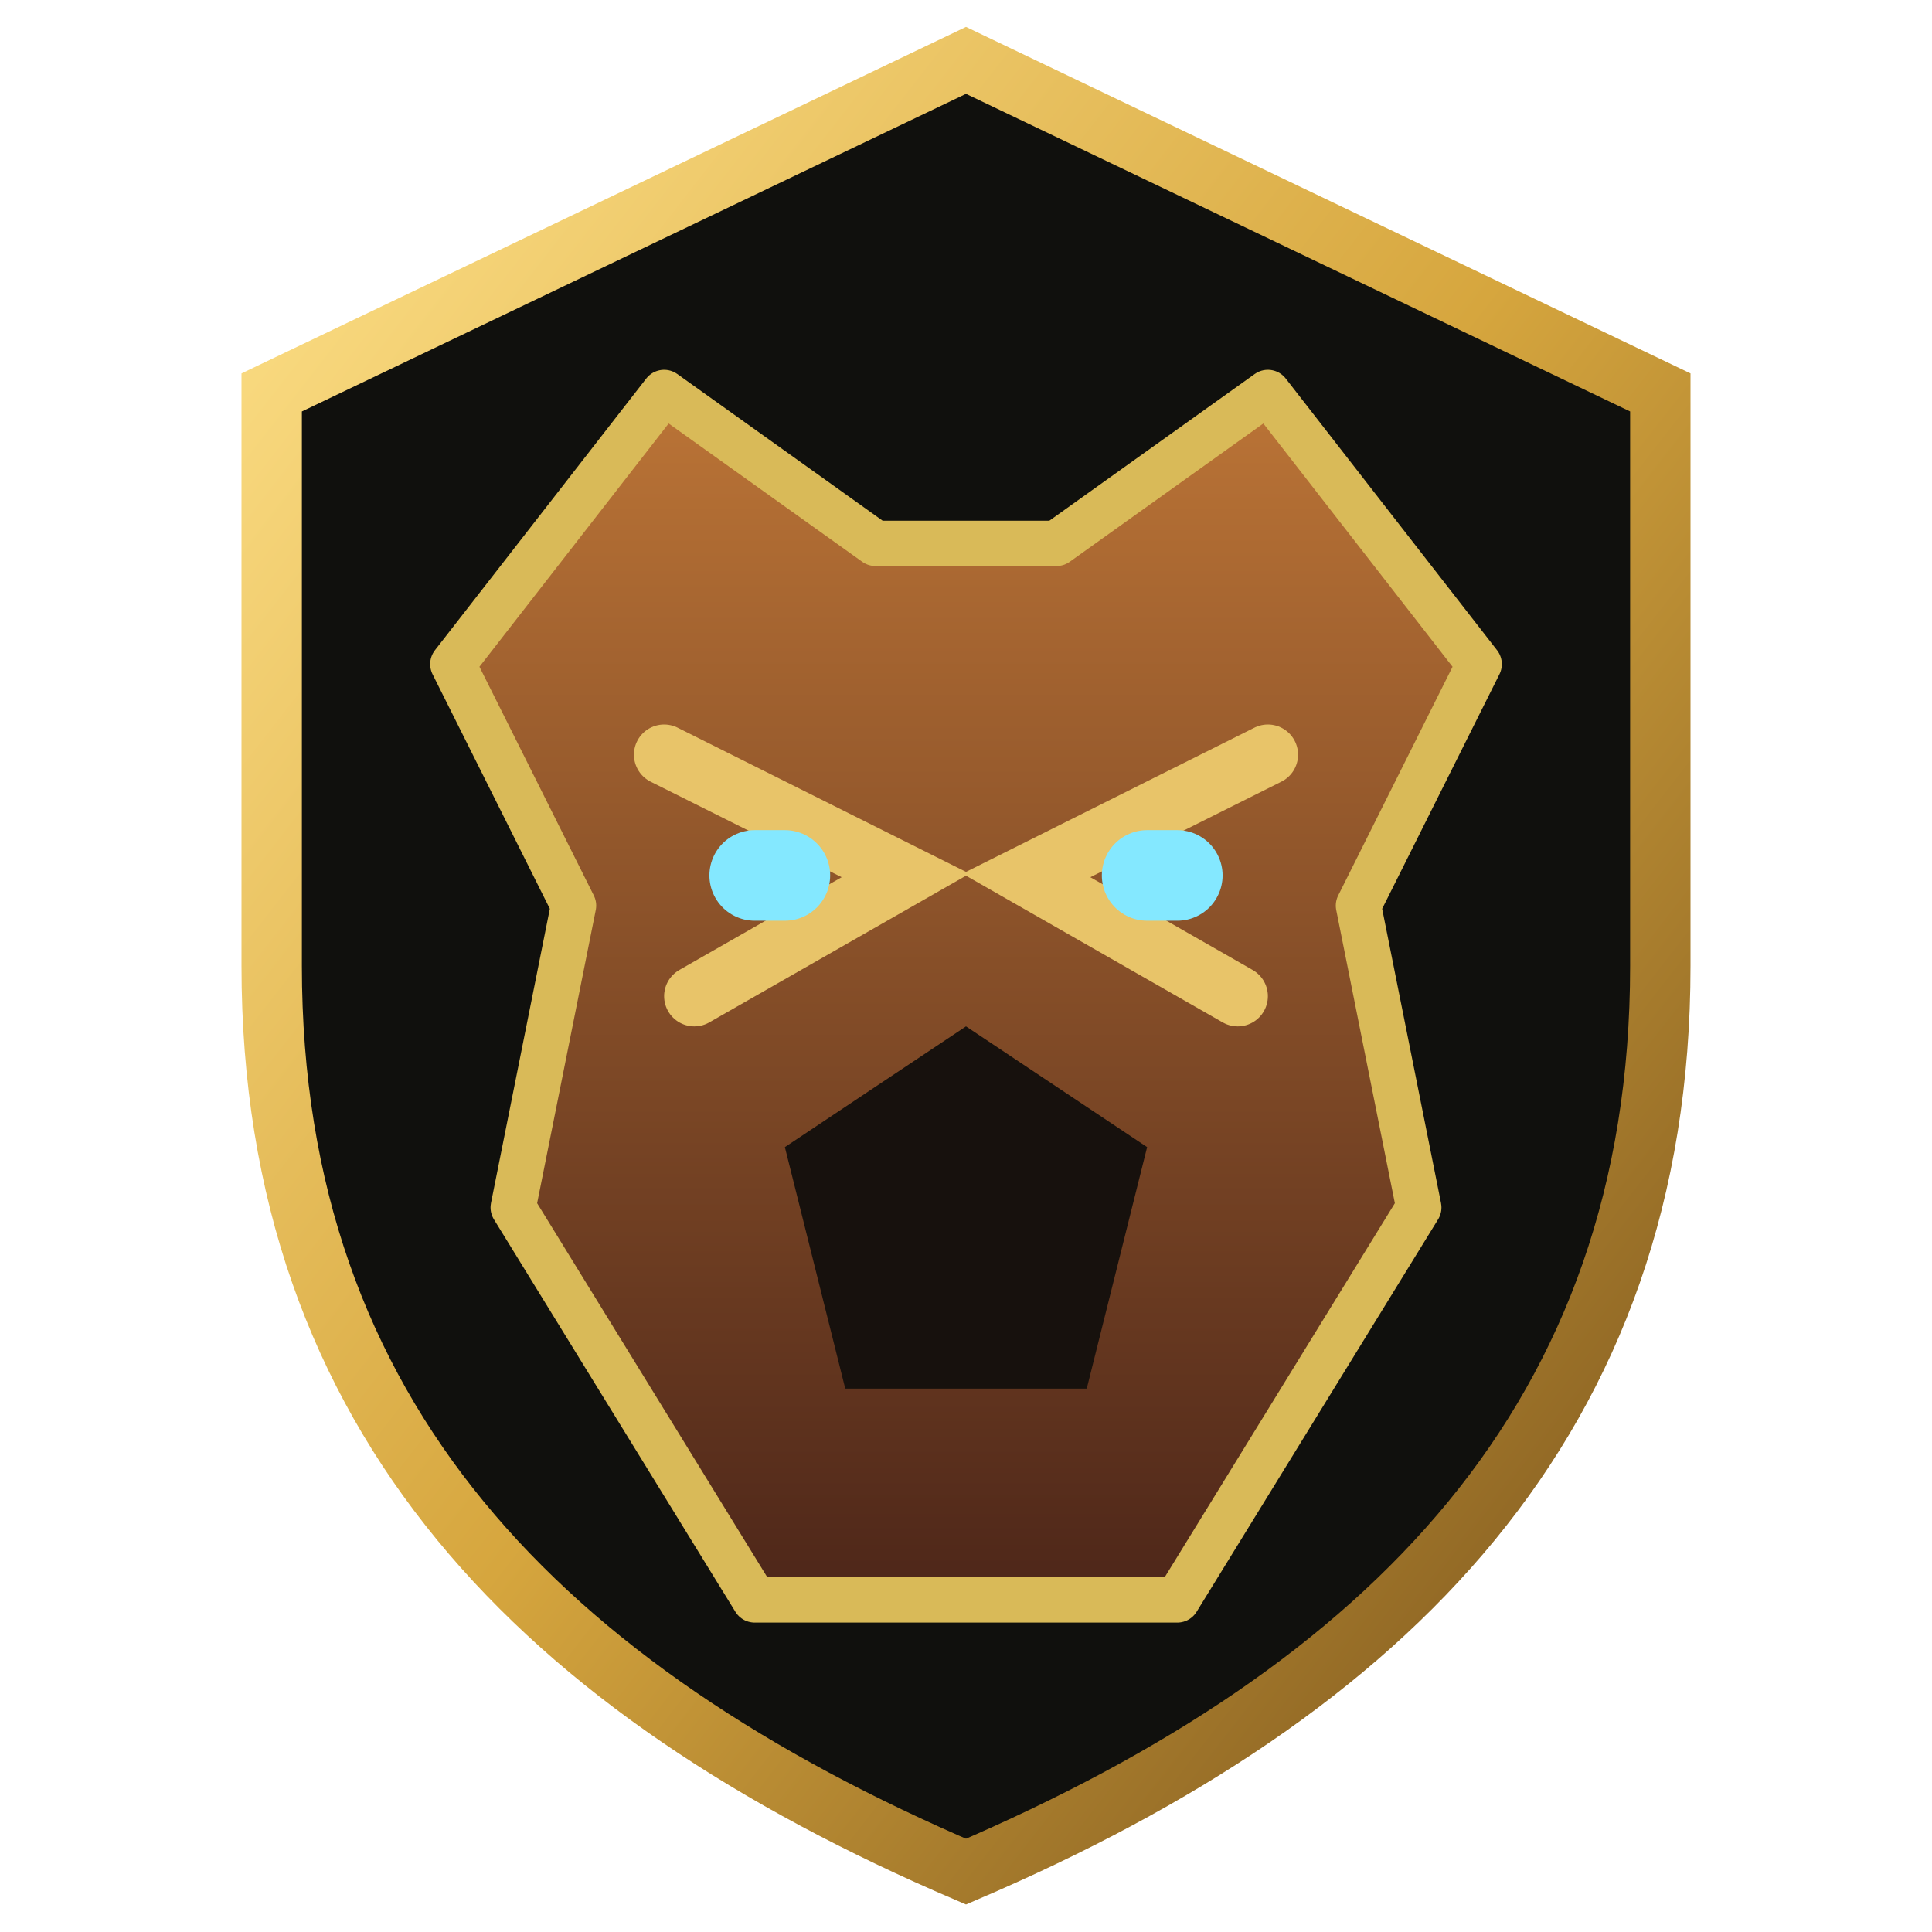
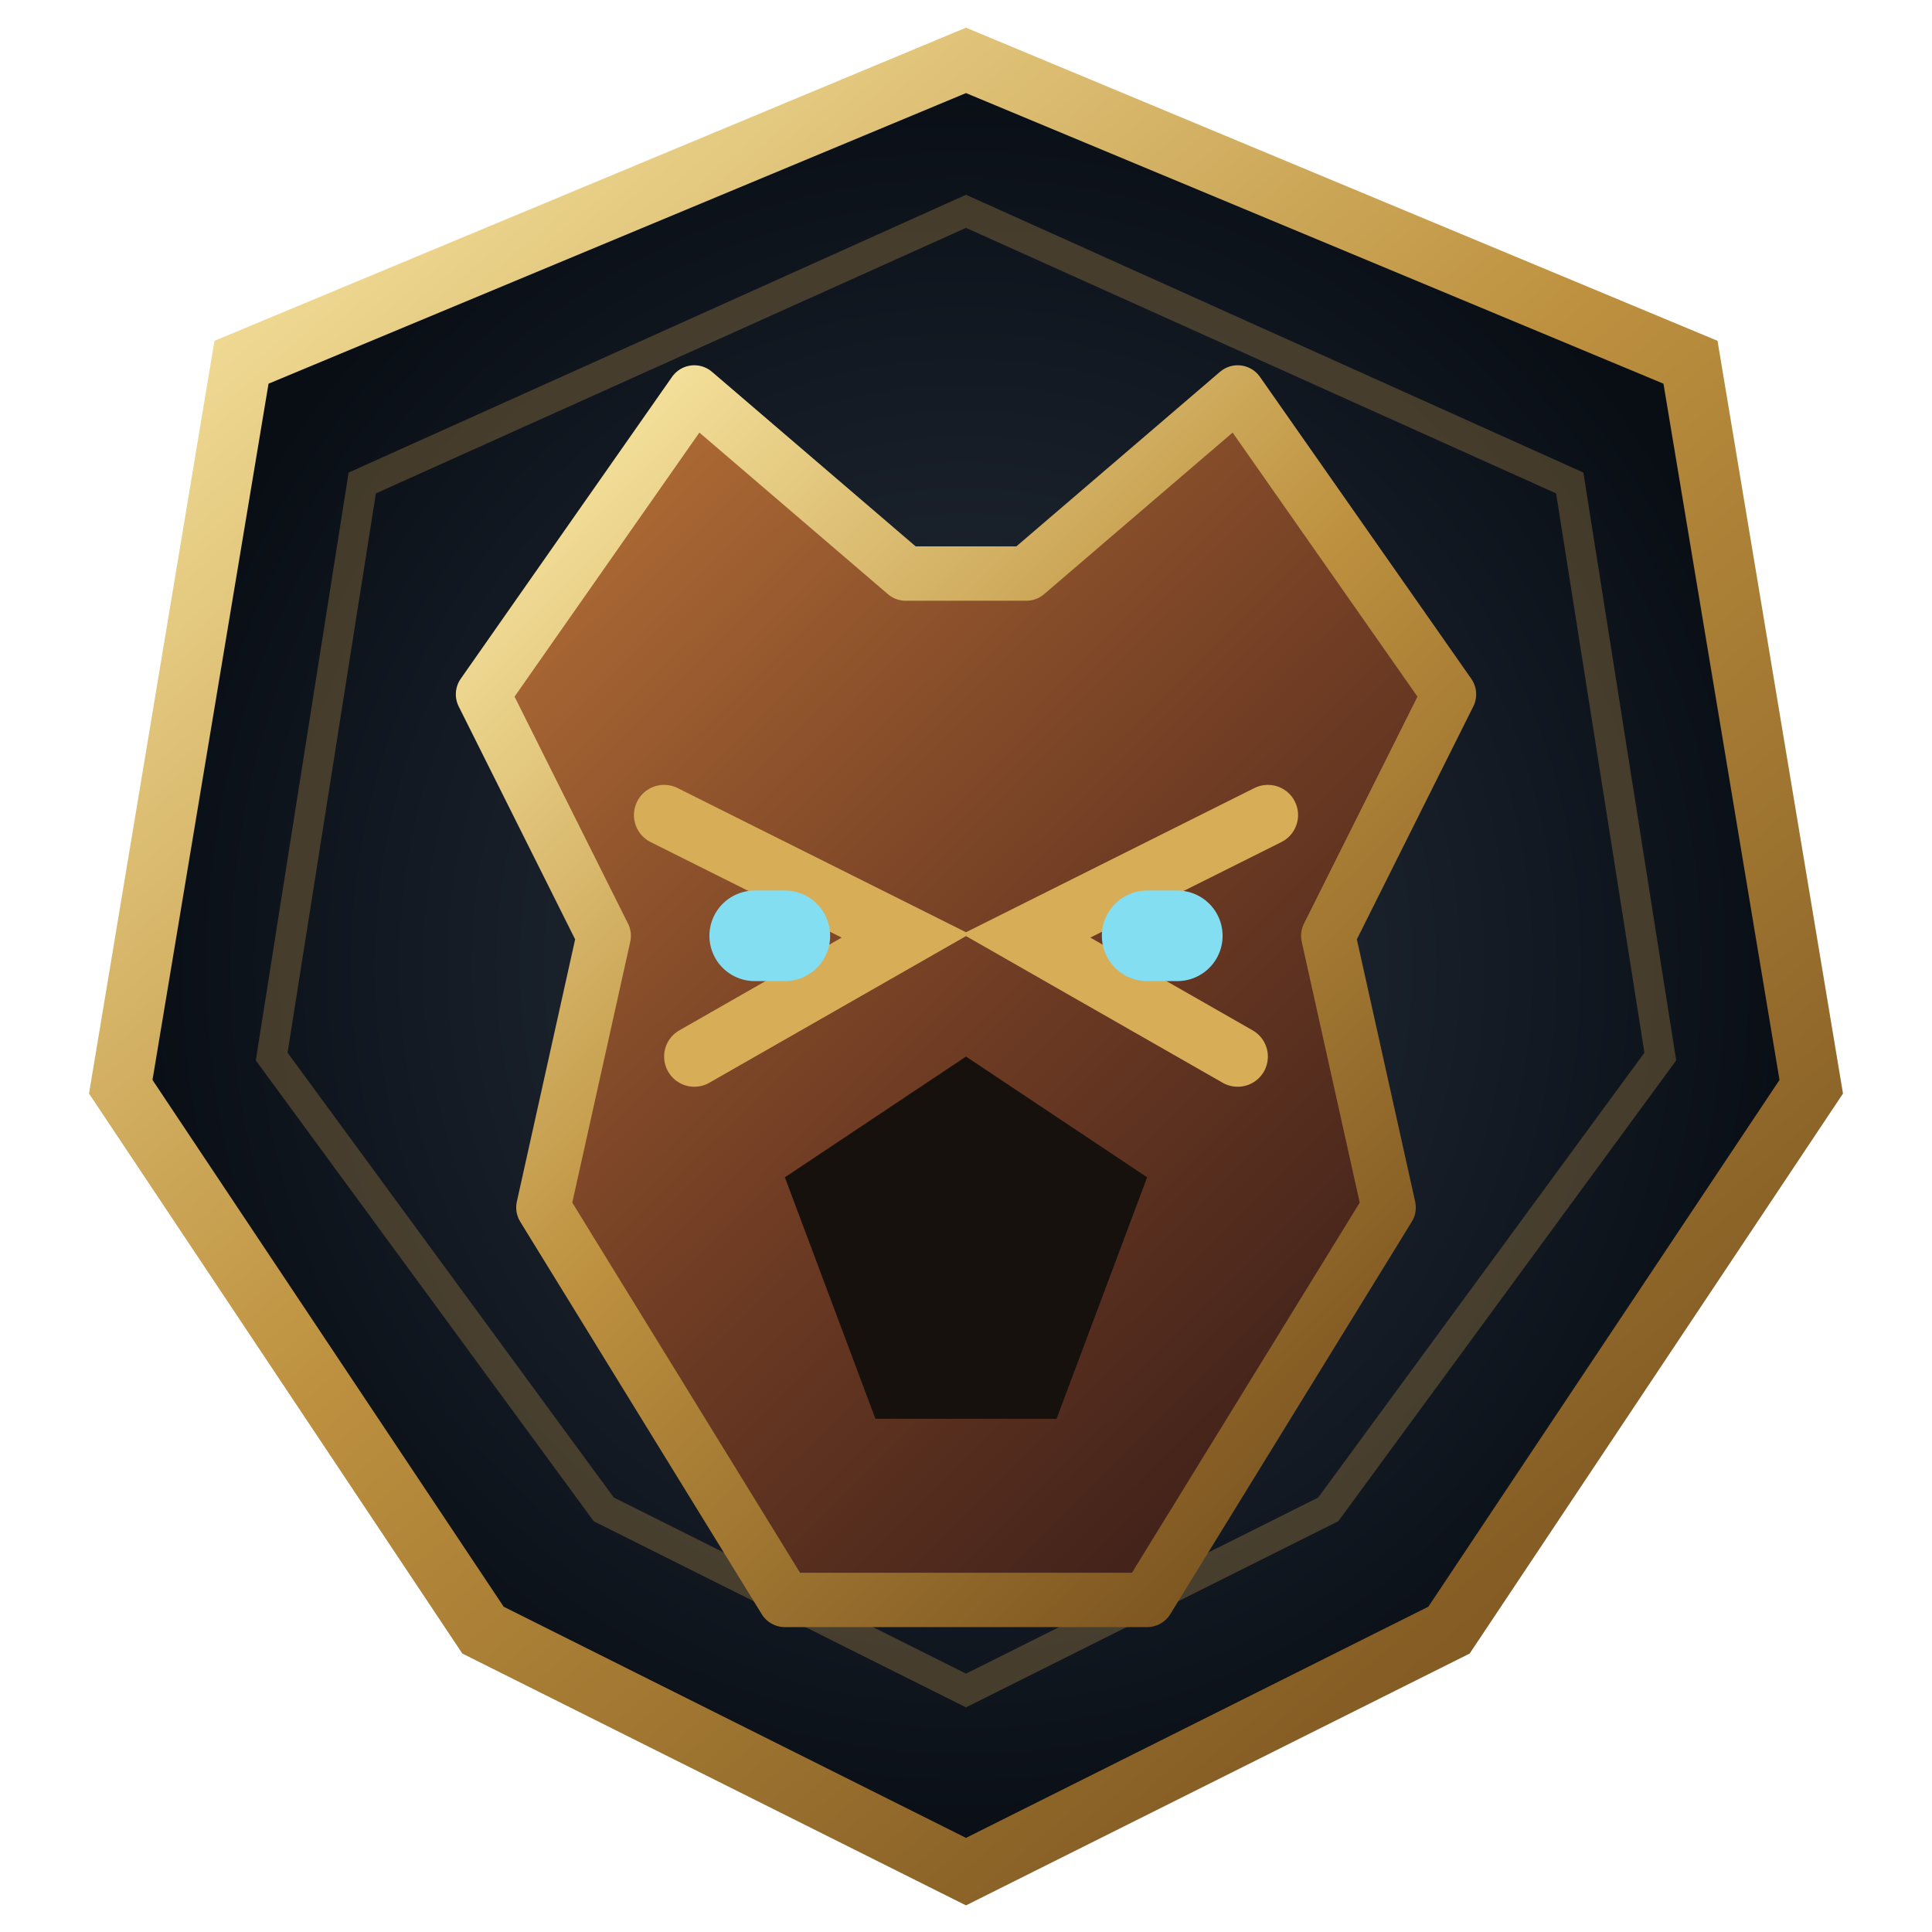
<svg xmlns="http://www.w3.org/2000/svg" viewBox="0 0 64 64">
  <defs>
-     <linearGradient id="gold" x1="0" y1="0" x2="1" y2="1">
-       <stop stop-color="#ffe28a" />
-       <stop offset=".5" stop-color="#d6a63e" />
-       <stop offset="1" stop-color="#76501b" />
+     <linearGradient id="gold" x2=".8" y2="1">
+       <stop stop-color="#fff0ad" />
+       <stop offset=".5" stop-color="#bd913f" />
+       <stop offset="1" stop-color="#79521f" />
    </linearGradient>
-     <linearGradient id="fur" x1="0" y1="0" x2="0" y2="1">
-       <stop stop-color="#bb7436" />
-       <stop offset="1" stop-color="#4d2619" />
+     <radialGradient id="bg">
+       <stop stop-color="#27313e" />
+       <stop offset="1" stop-color="#090e15" />
+     </radialGradient>
+     <linearGradient id="fur" x2=".8" y2="1">
+       <stop stop-color="#bc7538" />
+       <stop offset=".55" stop-color="#713d24" />
+       <stop offset="1" stop-color="#391d18" />
    </linearGradient>
  </defs>
-   <path d="M32 2 55 13v19c0 15-9 24-23 30C18 56 9 47 9 32V13Z" fill="#10100d" stroke="url(#gold)" stroke-width="2" />
-   <path d="m15 22 7-9 7 5h6l7-5 7 9-4 8 2 10-8 13H25l-8-13 2-10Z" fill="url(#fur)" stroke="#d9ba58" stroke-width="1.5" stroke-linejoin="round" />
-   <path d="m22 25 8 4-7 4m19-8-8 4 7 4" fill="none" stroke="#e8c469" stroke-width="2" stroke-linecap="round" />
-   <path d="m26 38 6-4 6 4-2 8h-8Z" fill="#17110d" />
-   <path d="M25 29h1m12 0h1" stroke="#84e8ff" stroke-width="3" stroke-linecap="round" />
+   <path d="M32 2 56 12 60 36 48 54 32 62 16 54 4 36 8 12Z" fill="url(#bg)" stroke="url(#gold)" stroke-width="2" />
+   <path d="M32 7 52 16 55 35 44 50 32 56 20 50 9 35 12 16Z" fill="none" stroke="#c49c50" stroke-opacity=".3" />
+   <path d="m16 23 7-10 7 6h4l7-6 7 10-4 8 2 9-8 13H26l-8-13 2-9Z" fill="url(#fur)" stroke="url(#gold)" stroke-width="1.8" stroke-linejoin="round" />
+   <path d="m22 27 8 4-7 4m19-8-8 4 7 4" fill="none" stroke="#d8ad58" stroke-width="2" stroke-linecap="round" />
+   <path d="m26 39 6-4 6 4-3 8h-6Z" fill="#17110d" />
+   <path d="M25 31h1m12 0h1" stroke="#83def2" stroke-width="3" stroke-linecap="round" />
</svg>
